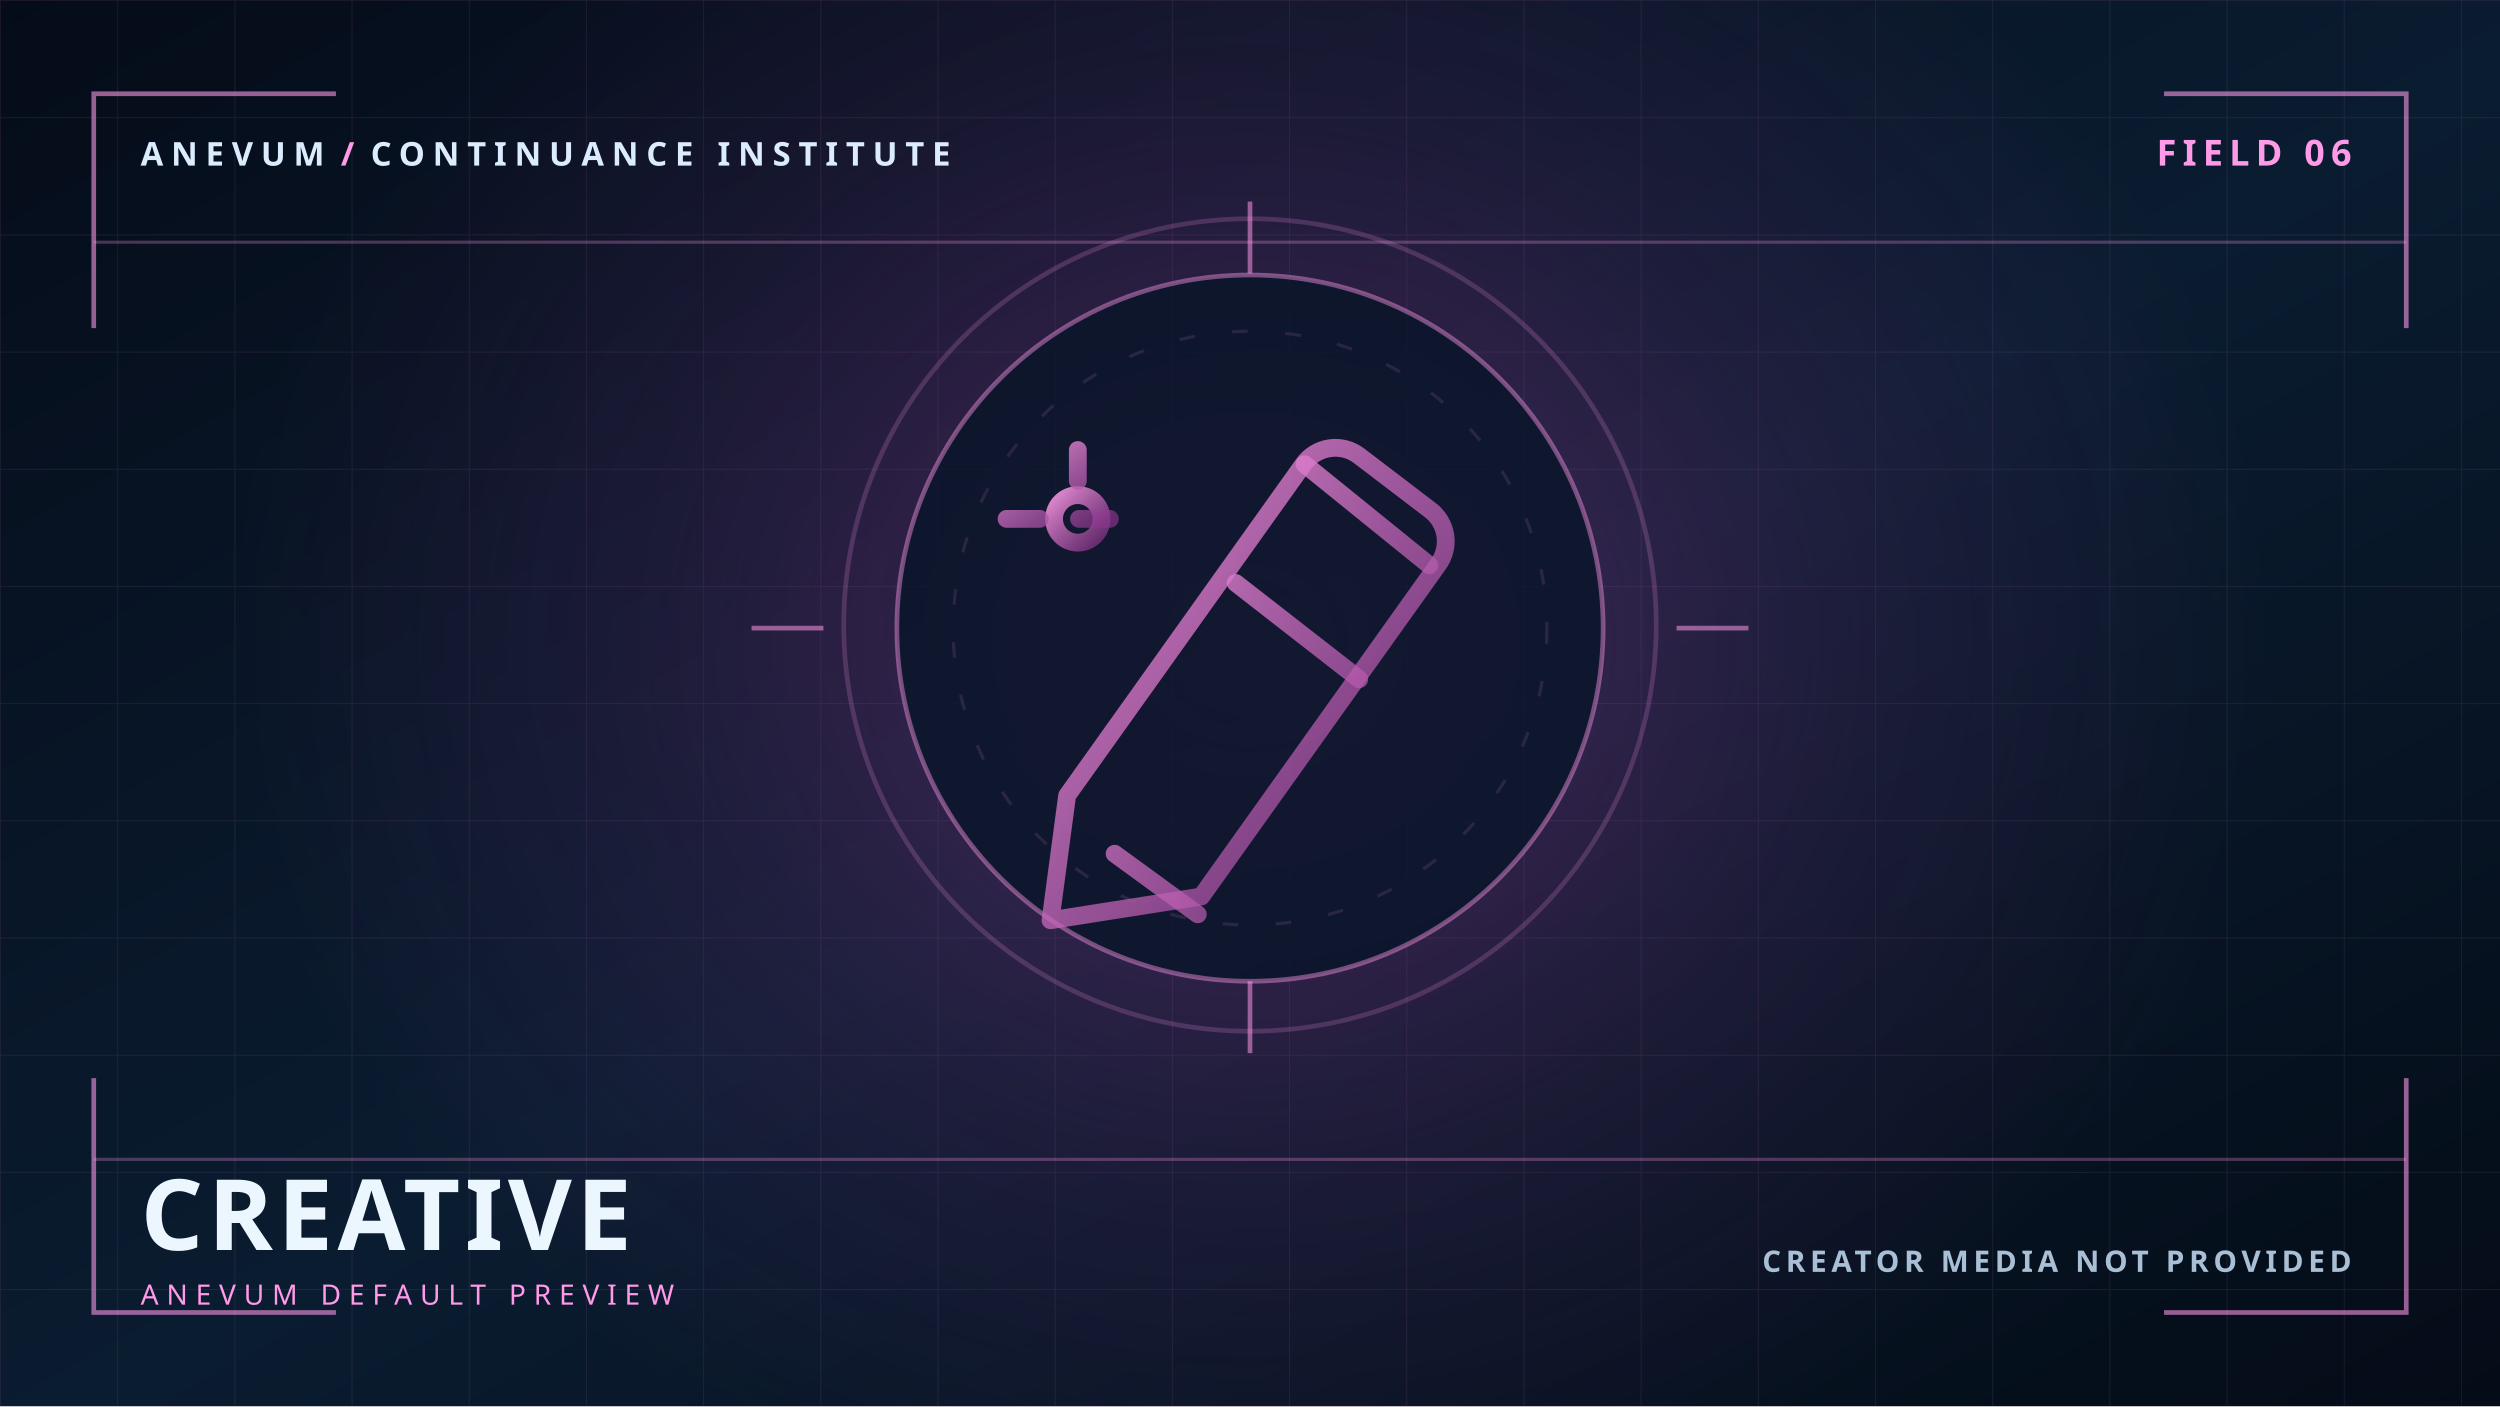
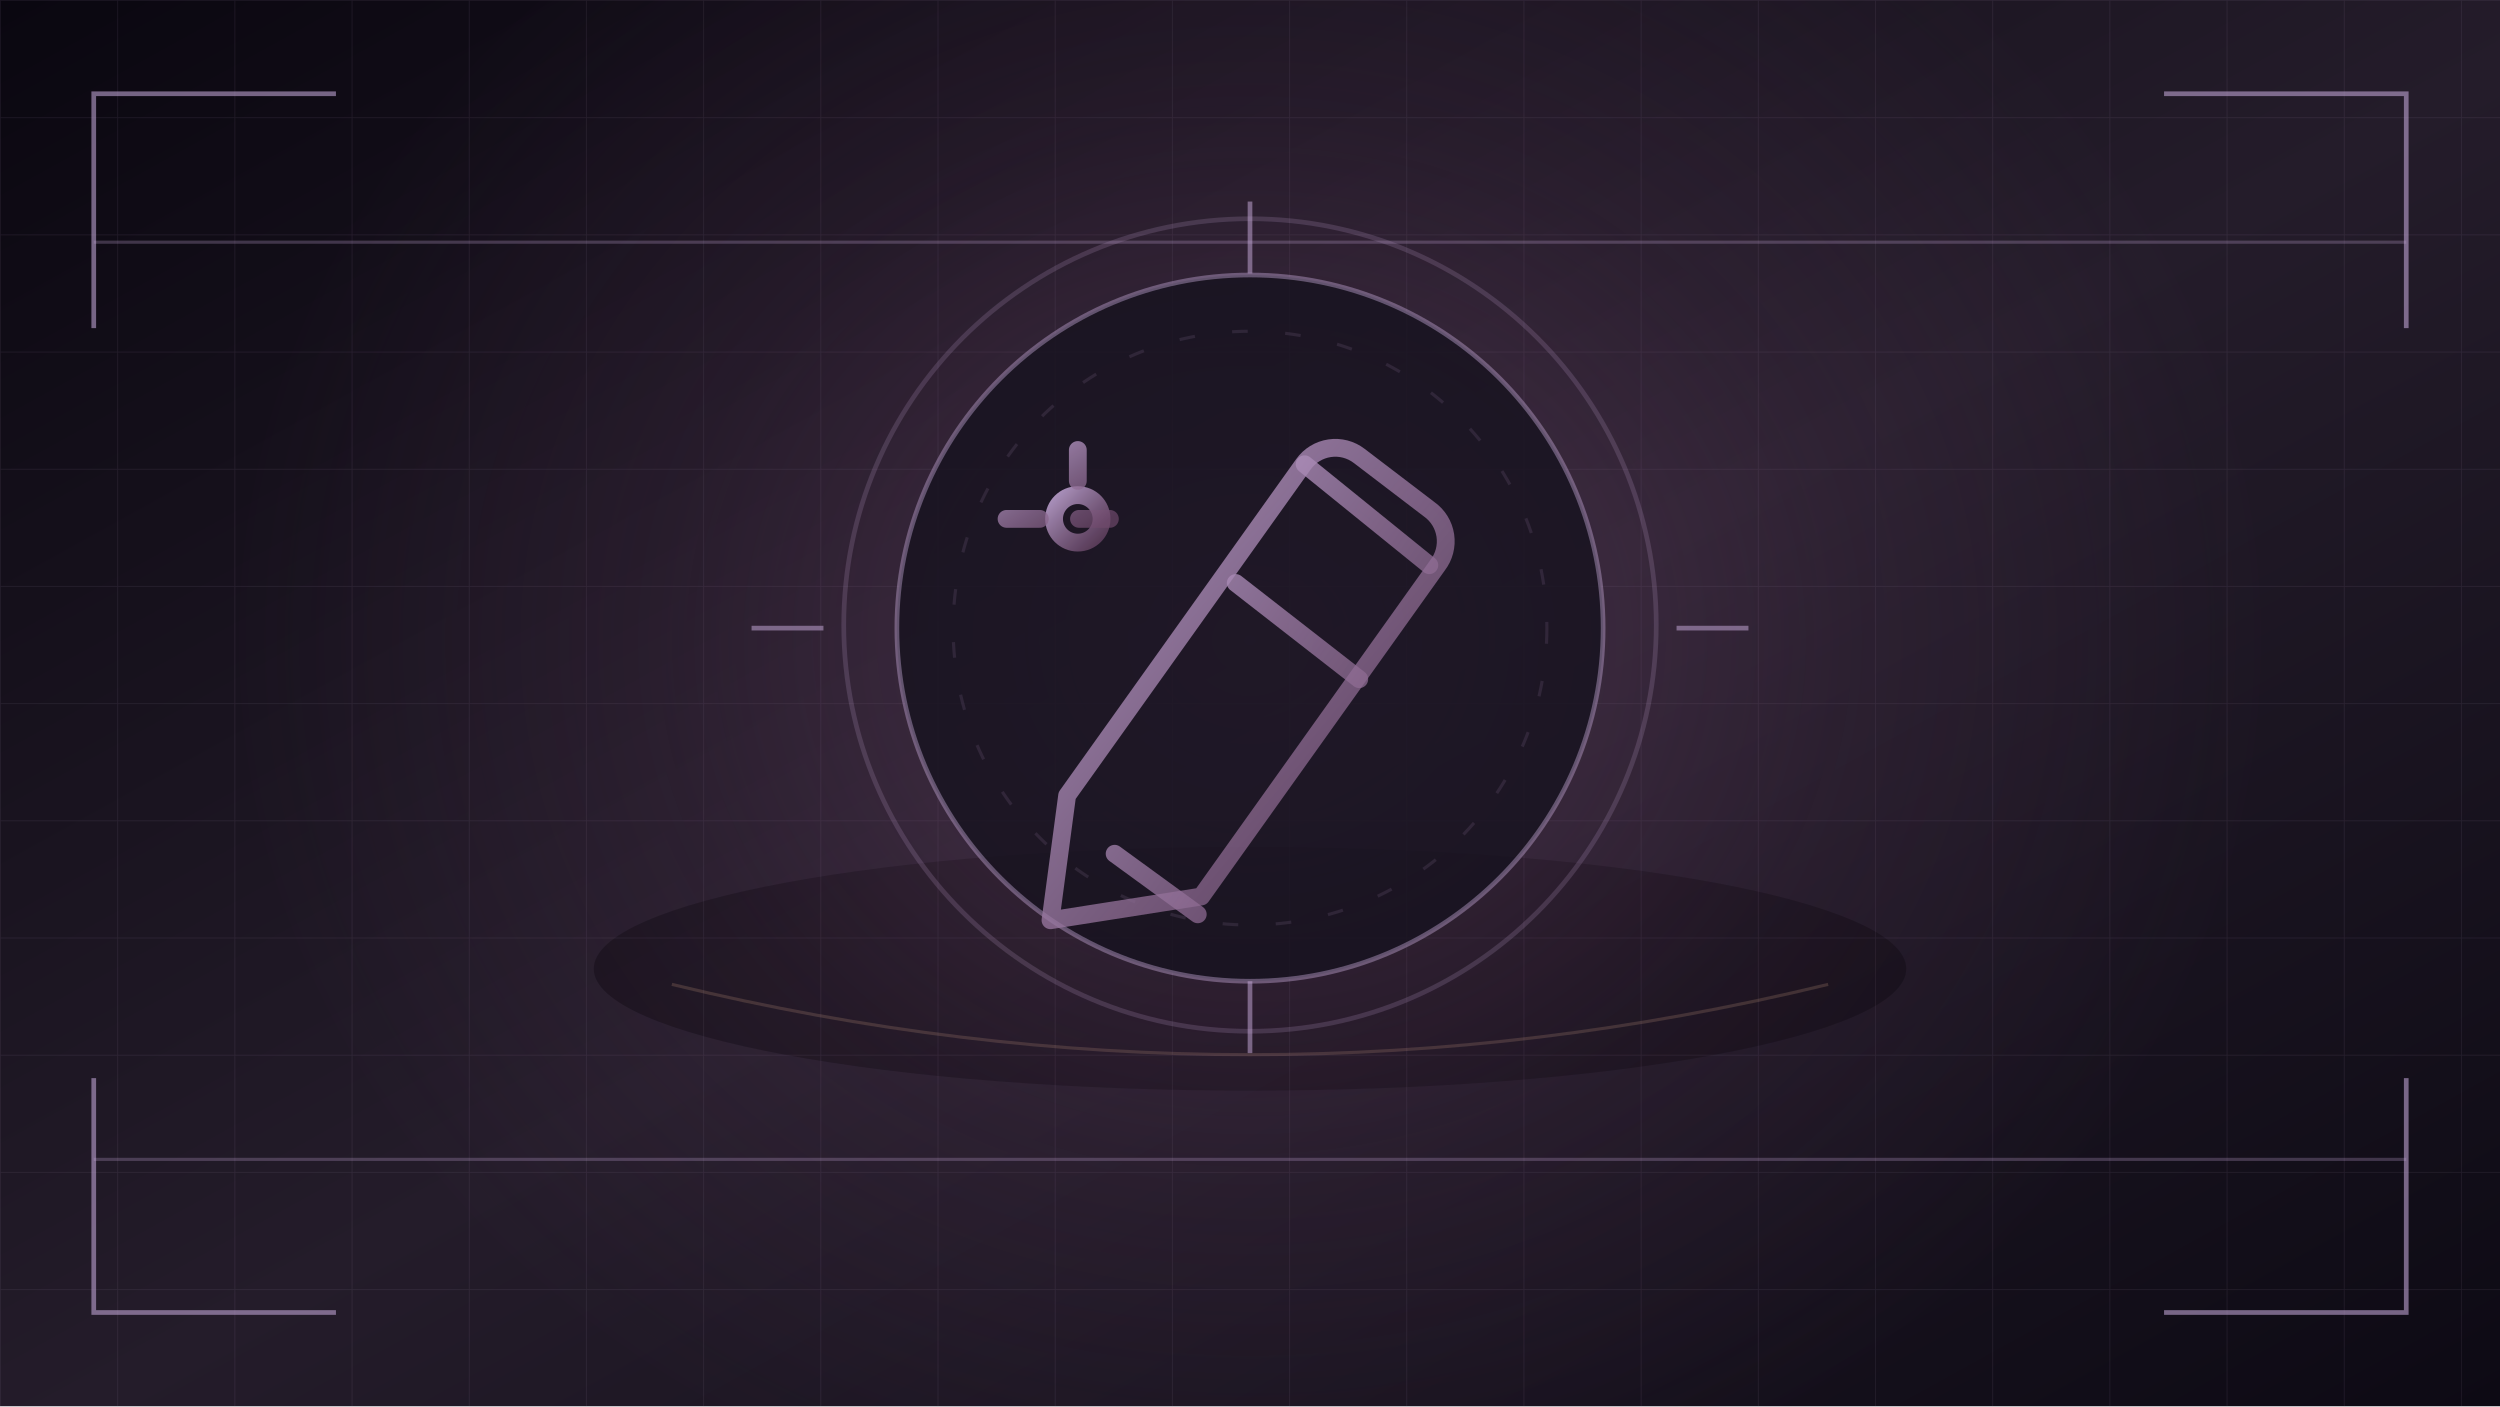
<svg xmlns="http://www.w3.org/2000/svg" width="1600" height="900" viewBox="0 0 1600 900" role="img" aria-labelledby="title desc">
  <defs>
    <linearGradient id="field" x1="0" y1="0" x2="1" y2="1">
-       <stop stop-color="#050c19" />
-       <stop offset=".52" stop-color="#0a1c30" />
-       <stop offset="1" stop-color="#040c17" />
+       <stop stop-color="#0a0710" />
+       <stop offset=".52" stop-color="#241c2a" />
+       <stop offset="1" stop-color="#0d0a14" />
    </linearGradient>
    <radialGradient id="illumination">
-       <stop stop-color="#8a348a" stop-opacity=".48" />
-       <stop offset=".58" stop-color="#8a348a" stop-opacity=".15" />
-       <stop offset="1" stop-color="#8a348a" stop-opacity="0" />
+       <stop stop-color="#70496c" stop-opacity=".48" />
+       <stop offset=".58" stop-color="#70496c" stop-opacity=".15" />
+       <stop offset="1" stop-color="#70496c" stop-opacity="0" />
    </radialGradient>
    <linearGradient id="hardware" x1="0" y1="0" x2="1" y2="1">
-       <stop stop-color="#ff9ae8" stop-opacity=".86" />
-       <stop offset="1" stop-color="#8a348a" stop-opacity=".68" />
+       <stop stop-color="#c2a6d5" stop-opacity=".86" />
+       <stop offset="1" stop-color="#70496c" stop-opacity=".68" />
    </linearGradient>
    <pattern id="grid" width="75" height="75" patternUnits="userSpaceOnUse">
-       <path d="M75 0H0V75" fill="none" stroke="#ff9ae8" stroke-opacity=".10" stroke-width="1" />
+       <path d="M75 0H0V75" fill="none" stroke="#c2a6d5" stroke-opacity=".10" stroke-width="1" />
    </pattern>
  </defs>
  <rect width="1600" height="900" fill="url(#field)" />
+   <ellipse cx="800" cy="620" rx="420" ry="78" fill="#020105" opacity=".38" />
+   <path d="M430 630Q800 720 1170 630" fill="none" stroke="#d2a57f" stroke-opacity=".22" stroke-width="2" />
  <rect width="1600" height="900" fill="url(#grid)" />
  <ellipse cx="800" cy="410" rx="660" ry="580" fill="url(#illumination)" />
-   <path d="M60 155H1540M60 742H1540" stroke="#ff9ae8" stroke-opacity=".27" stroke-width="2" />
-   <path d="M60 210V60H215M1385 60H1540V210M60 690V840H215M1385 840H1540V690" fill="none" stroke="#ff9ae8" stroke-opacity=".58" stroke-width="3" />
-   <path d="M540 400a260 260 0 0 1 520 0a260 260 0 0 1-520 0" fill="none" stroke="#ff9ae8" stroke-opacity=".19" stroke-width="3" />
-   <circle cx="800" cy="402" r="226" fill="#071527" fill-opacity=".80" stroke="#ff9ae8" stroke-opacity=".43" stroke-width="3" />
-   <circle cx="800" cy="402" r="190" fill="none" stroke="#ff9ae8" stroke-opacity=".12" stroke-width="2" stroke-dasharray="10 24" />
-   <path d="M527 402H481M1119 402h-46M800 129V175m0 453v46" stroke="#ff9ae8" stroke-opacity=".53" stroke-width="3" />
+   <path d="M60 155H1540M60 742H1540" stroke="#c2a6d5" stroke-opacity=".27" stroke-width="2" />
+   <path d="M60 210V60H215M1385 60H1540V210M60 690V840H215M1385 840H1540V690" fill="none" stroke="#c2a6d5" stroke-opacity=".58" stroke-width="3" />
+   <path d="M540 400a260 260 0 0 1 520 0a260 260 0 0 1-520 0" fill="none" stroke="#c2a6d5" stroke-opacity=".19" stroke-width="3" />
+   <circle cx="800" cy="402" r="226" fill="#16121e" fill-opacity=".80" stroke="#c2a6d5" stroke-opacity=".43" stroke-width="3" />
+   <circle cx="800" cy="402" r="190" fill="none" stroke="#c2a6d5" stroke-opacity=".12" stroke-width="2" stroke-dasharray="10 24" />
+   <path d="M527 402H481M1119 402h-46M800 129V175m0 453v46" stroke="#c2a6d5" stroke-opacity=".53" stroke-width="3" />
  <g transform="translate(800 402) scale(.76)" stroke="url(#hardware)" stroke-width="15" stroke-linecap="round" stroke-linejoin="round" fill="none">
    <path d="M-154 141 45-138a33 33 0 0 1 47-7l59 45a33 33 0 0 1 7 47L-41 226-168 246Z" />
    <path d="m-114 190 70 51M46-138l105 85M-12-38l104 81" />
    <circle cx="-145" cy="-92" r="20" />
    <path d="M-145-124v-26m-32 58h-28m61 0h26" />
  </g>
-   <text x="90" y="106" font-family="system-ui, sans-serif" font-size="21" font-weight="700" letter-spacing="5" fill="#dcecff">ANEVUM <tspan fill="#ff9ae8">/</tspan> CONTINUANCE INSTITUTE</text>
-   <text x="1505" y="106" font-family="system-ui, sans-serif" font-size="23" font-weight="700" text-anchor="end" letter-spacing="4" fill="#ff9ae8">FIELD 06</text>
-   <text x="90" y="800" font-family="system-ui, sans-serif" font-size="63" font-weight="750" letter-spacing="3" fill="#ecf6ff">CREATIVE</text>
-   <text x="90" y="835" font-family="system-ui, sans-serif" font-size="18" letter-spacing="5" fill="#ff9ae8">ANEVUM DEFAULT PREVIEW</text>
-   <text x="1505" y="814" font-family="system-ui, sans-serif" font-size="19" font-weight="650" text-anchor="end" letter-spacing="3" fill="#a8bfd5">CREATOR MEDIA NOT PROVIDED</text>
</svg>
